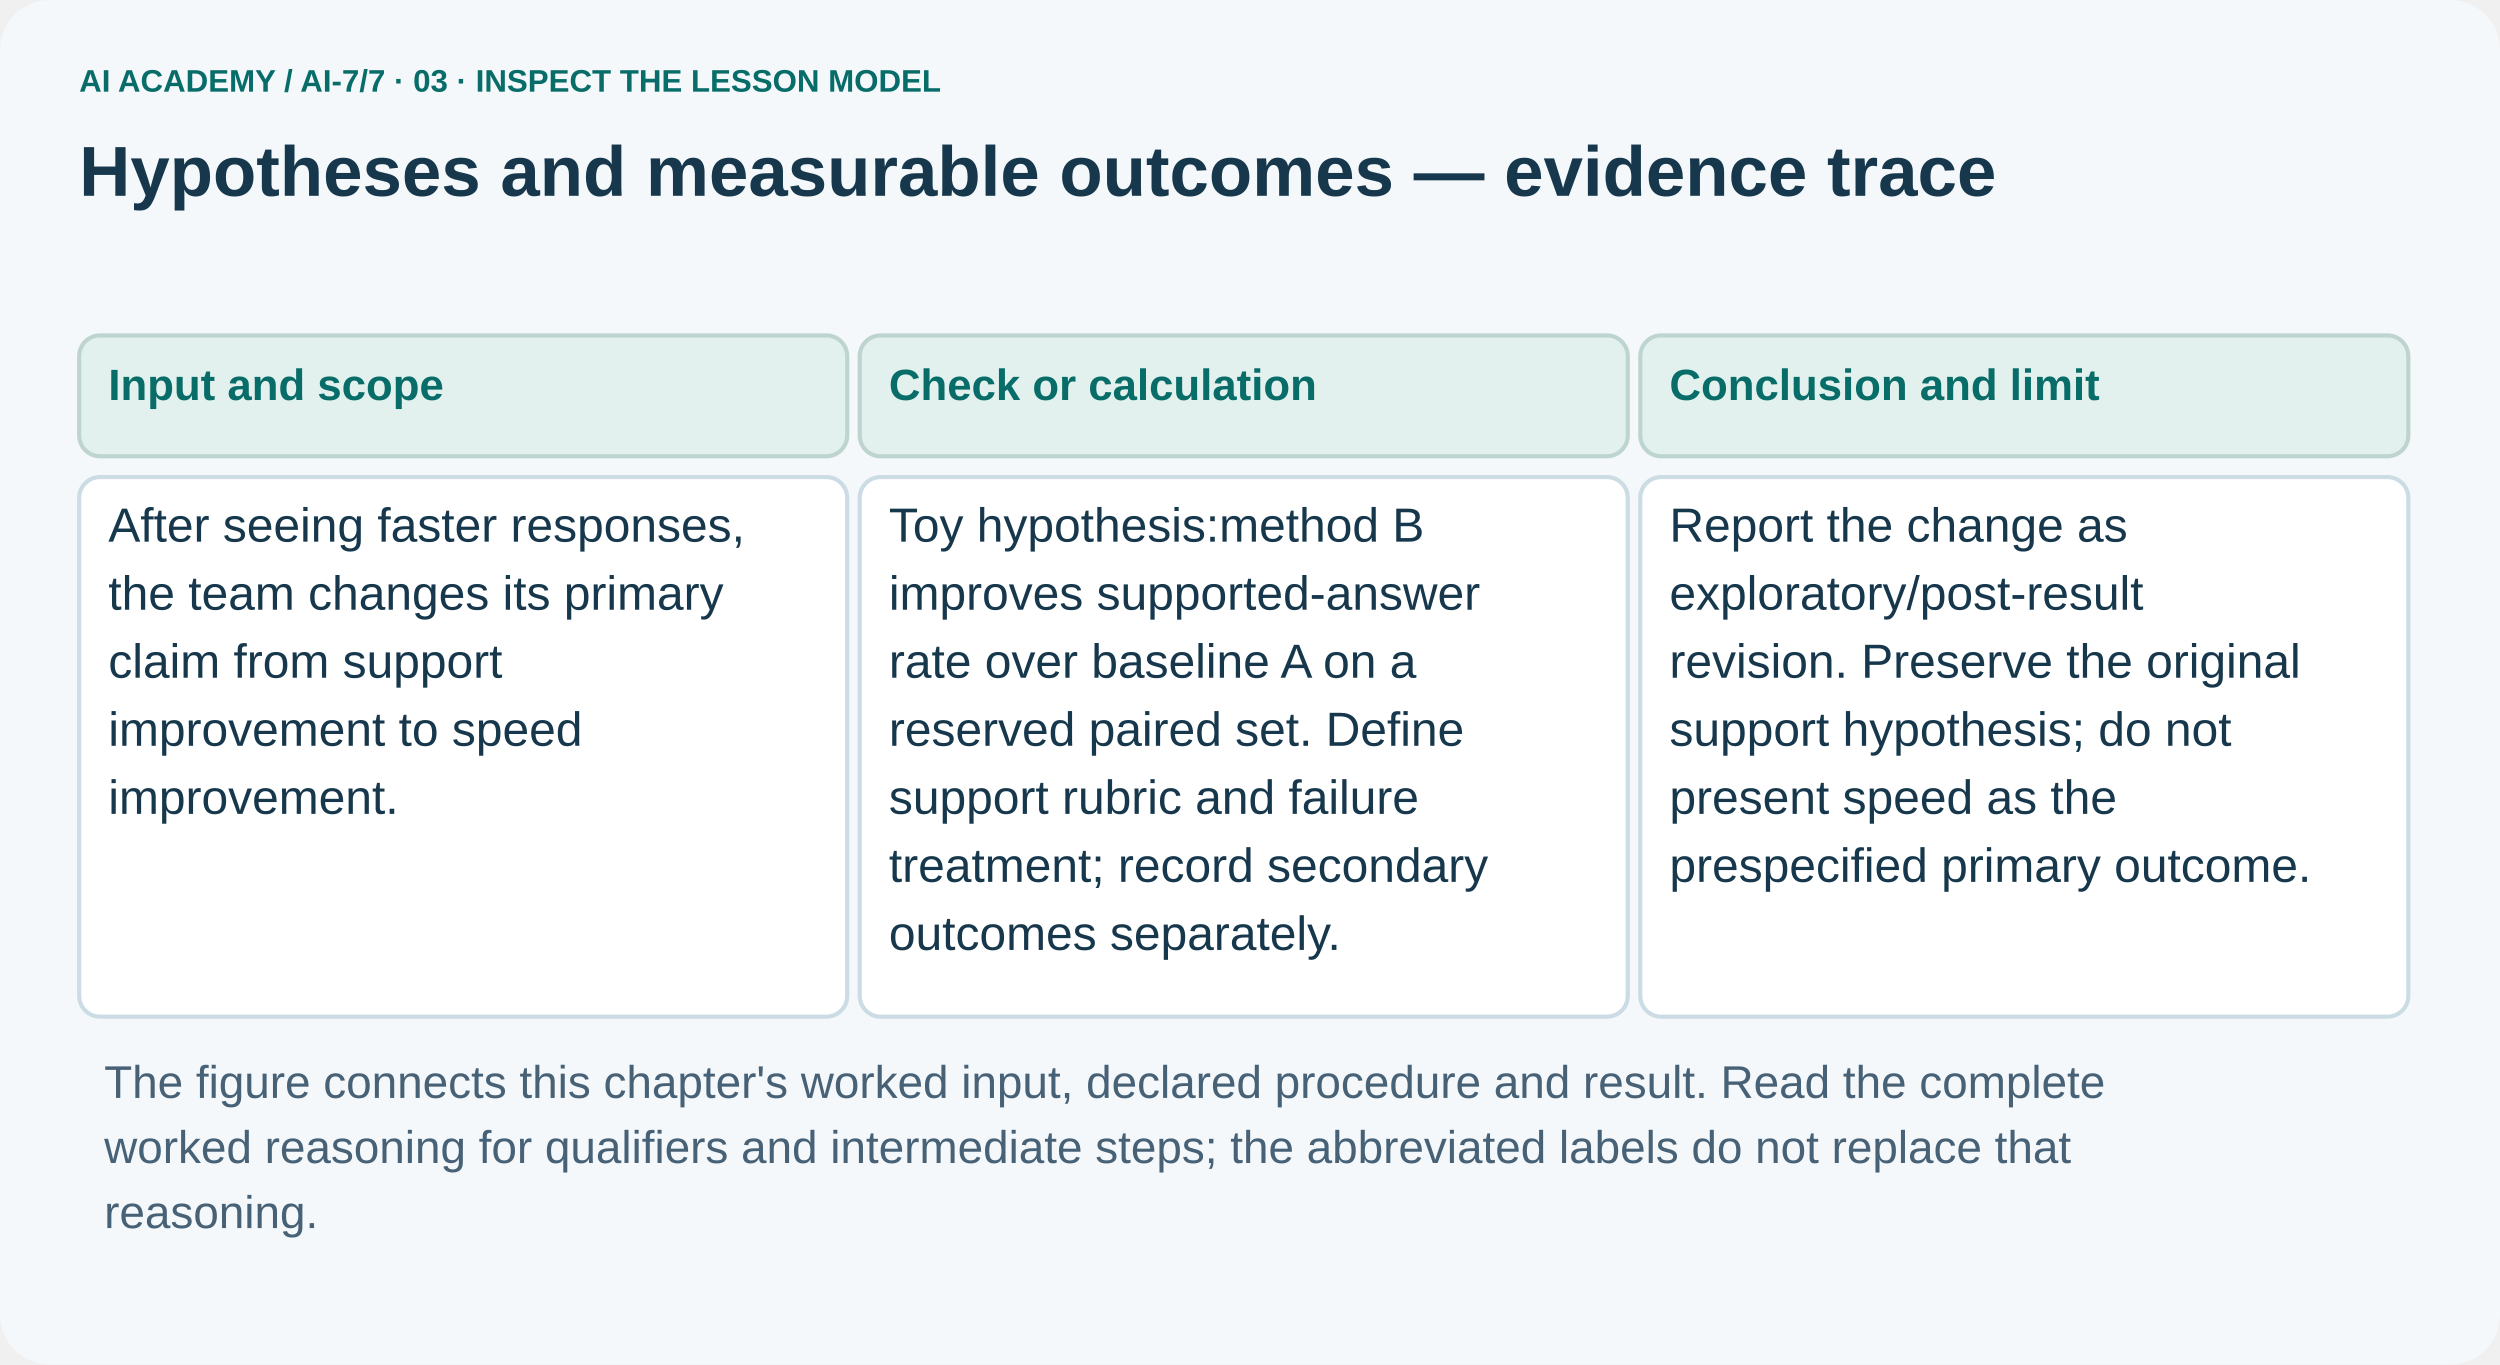
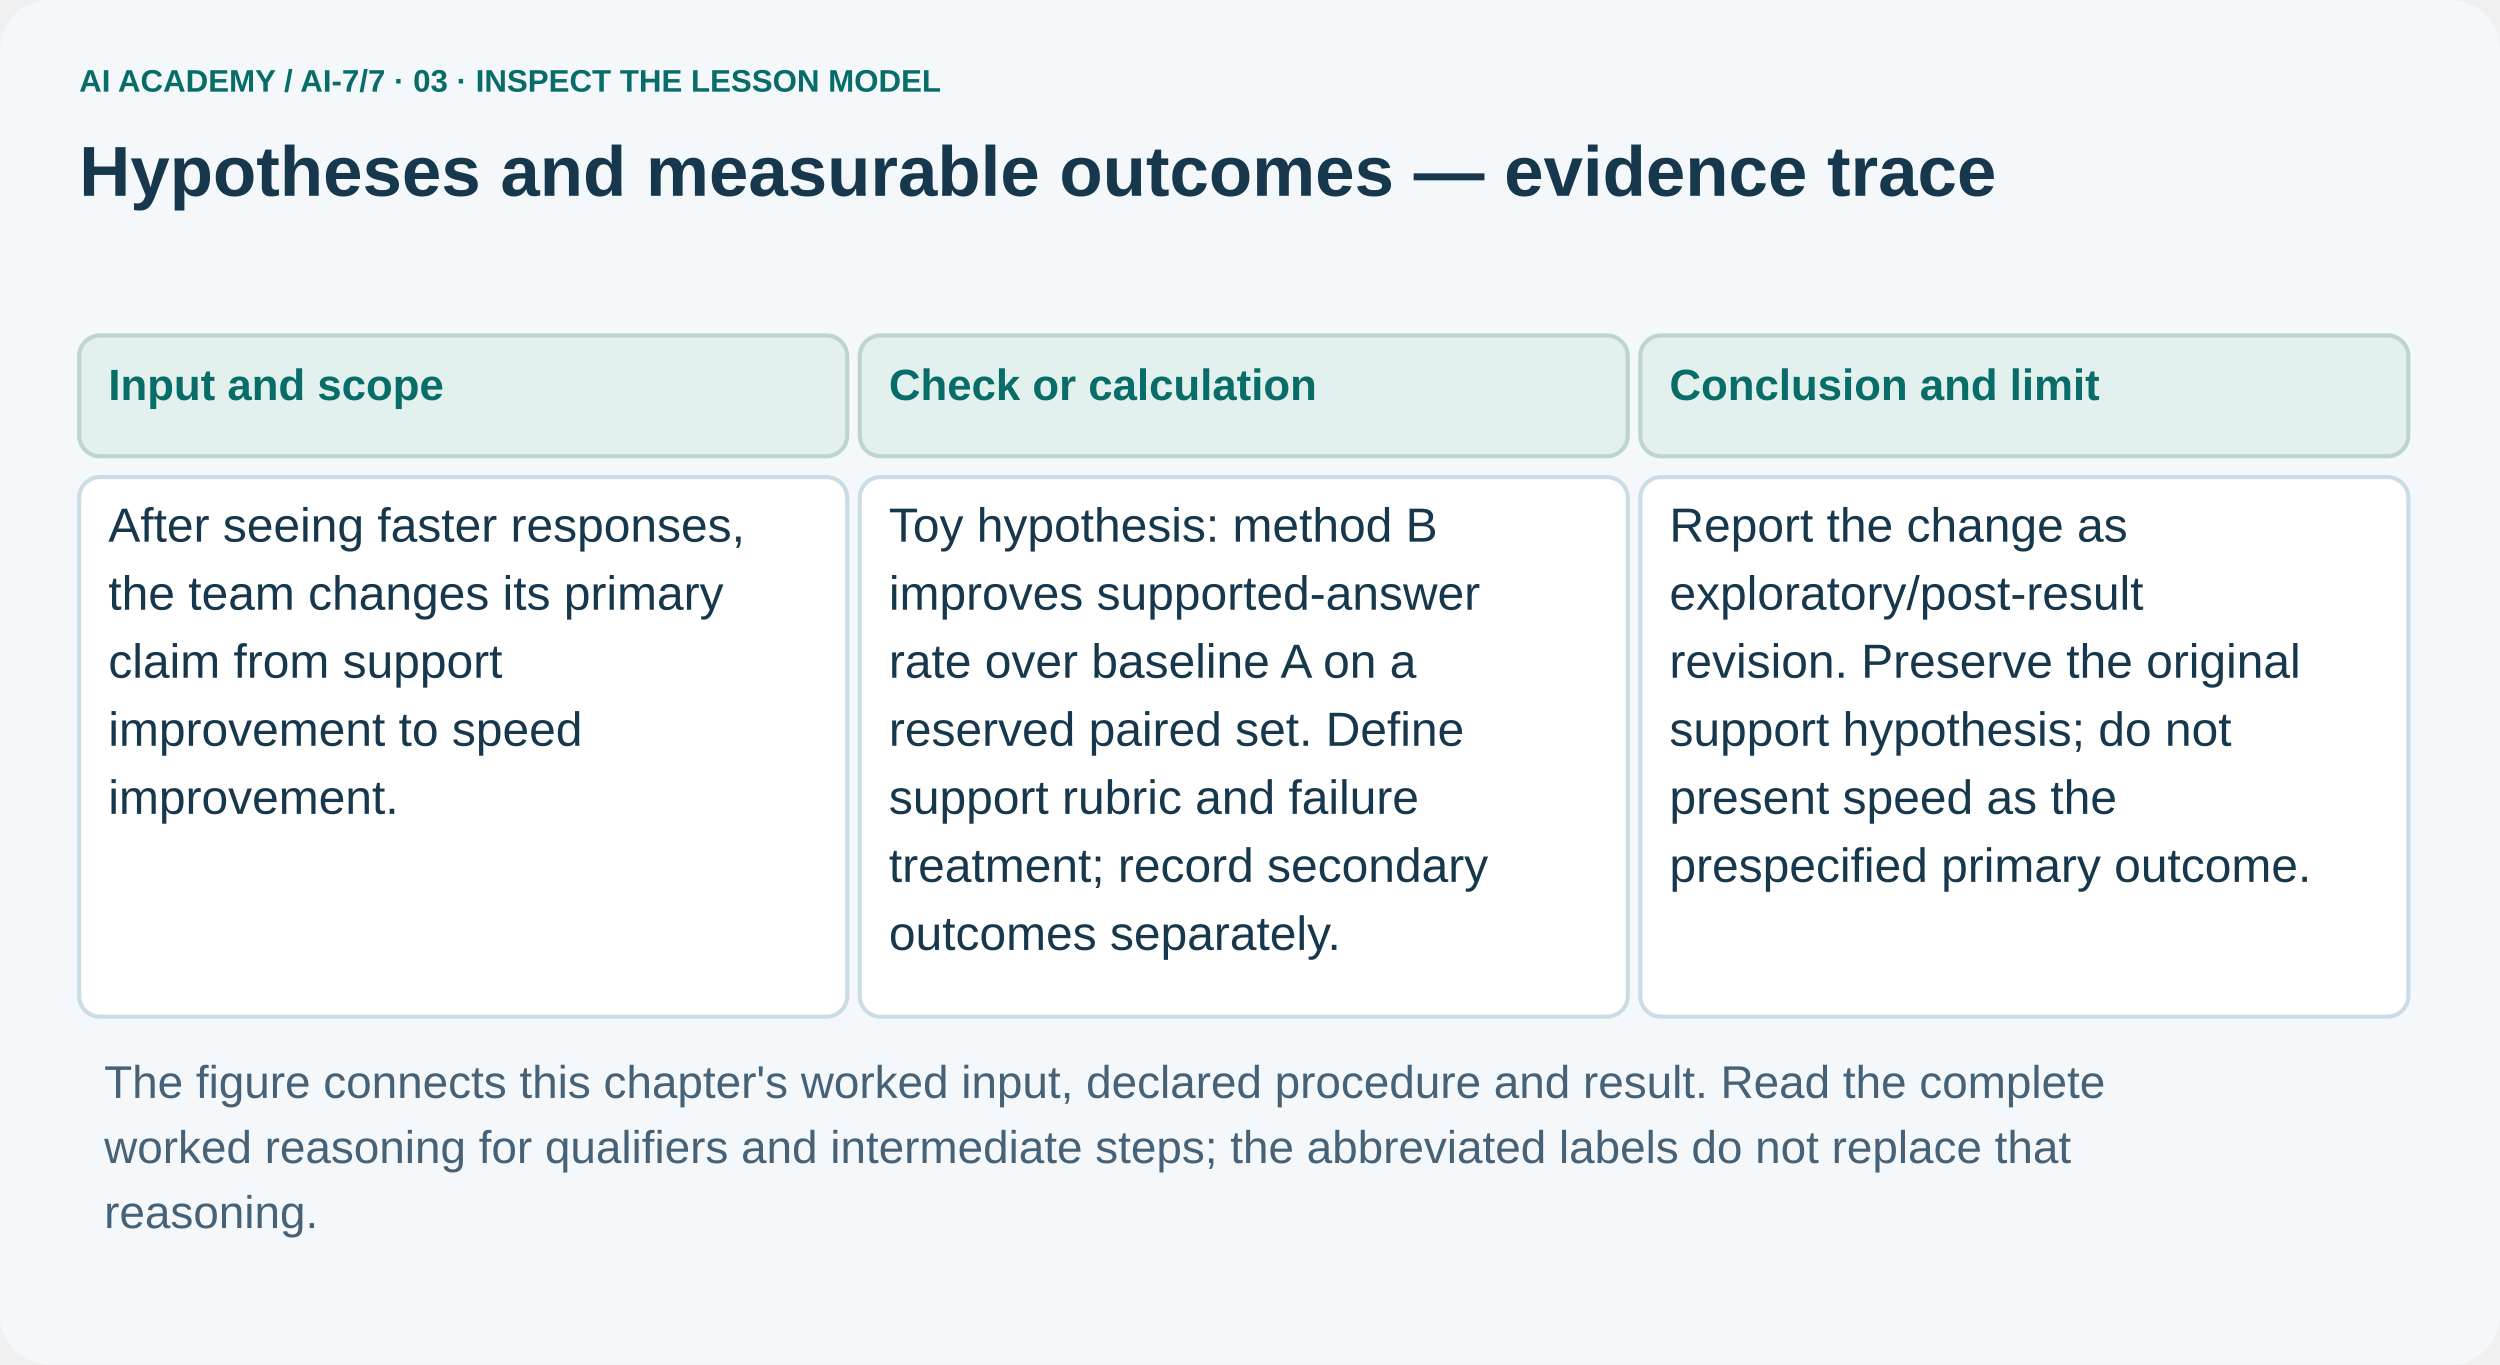
<svg xmlns="http://www.w3.org/2000/svg" width="1200" height="655" viewBox="0 0 1200 655" role="img" aria-labelledby="title desc">
  <defs>
    <marker id="arrow" viewBox="0 0 10 10" refX="9" refY="5" markerWidth="8" markerHeight="8" orient="auto">
      <path d="M0 0L10 5L0 10" fill="#7892a4" />
    </marker>
  </defs>
  <rect width="1200" height="655" rx="24" fill="#f4f8fb" />
  <g font-family="Arial, Helvetica, sans-serif">
    <text x="38" y="44" fill="#086c68" font-size="15" font-weight="750">
      <tspan x="38" dy="0">AI ACADEMY / AI-7/7 · 03 · INSPECT THE LESSON MODEL</tspan>
    </text>
    <text x="38" y="94" fill="#17384c" font-size="34" font-weight="750">
      <tspan x="38" dy="0">Hypotheses and measurable outcomes — evidence trace</tspan>
    </text>
    <rect x="38.0" y="161" width="368.667" height="58" rx="10" fill="#e2f1ed" stroke="#bed5cf" stroke-width="2" />
    <text x="52.0" y="192" fill="#086c68" font-size="21" font-weight="750">
      <tspan x="52.0" dy="0">Input and scope</tspan>
    </text>
    <rect x="412.667" y="161" width="368.667" height="58" rx="10" fill="#e2f1ed" stroke="#bed5cf" stroke-width="2" />
    <text x="426.667" y="192" fill="#086c68" font-size="21" font-weight="750">
      <tspan x="426.667" dy="0">Check or calculation</tspan>
    </text>
    <rect x="787.333" y="161" width="368.667" height="58" rx="10" fill="#e2f1ed" stroke="#bed5cf" stroke-width="2" />
    <text x="801.333" y="192" fill="#086c68" font-size="21" font-weight="750">
      <tspan x="801.333" dy="0">Conclusion and limit</tspan>
    </text>
    <rect x="38.0" y="229" width="368.667" height="259" rx="10" fill="#fff" stroke="#cbdce5" stroke-width="2" />
    <text x="52.0" y="260" fill="#17384c" font-size="23" font-weight="500">
      <tspan x="52.0" dy="0">After seeing faster responses,</tspan>
      <tspan x="52.0" dy="32.66">the team changes its primary</tspan>
      <tspan x="52.0" dy="32.66">claim from support</tspan>
      <tspan x="52.0" dy="32.66">improvement to speed</tspan>
      <tspan x="52.0" dy="32.66">improvement.</tspan>
    </text>
    <rect x="412.667" y="229" width="368.667" height="259" rx="10" fill="#fff" stroke="#cbdce5" stroke-width="2" />
    <text x="426.667" y="260" fill="#17384c" font-size="23" font-weight="500">
-       <tspan x="426.667" dy="0">Toy hypothesis:method B</tspan>
+       <tspan x="426.667" dy="0">Toy hypothesis: method B</tspan>
      <tspan x="426.667" dy="32.66">improves supported-answer</tspan>
      <tspan x="426.667" dy="32.66">rate over baseline A on a</tspan>
      <tspan x="426.667" dy="32.66">reserved paired set. Define</tspan>
      <tspan x="426.667" dy="32.66">support rubric and failure</tspan>
      <tspan x="426.667" dy="32.66">treatment; record secondary</tspan>
      <tspan x="426.667" dy="32.66">outcomes separately.</tspan>
    </text>
    <rect x="787.333" y="229" width="368.667" height="259" rx="10" fill="#fff" stroke="#cbdce5" stroke-width="2" />
    <text x="801.333" y="260" fill="#17384c" font-size="23" font-weight="500">
      <tspan x="801.333" dy="0">Report the change as</tspan>
      <tspan x="801.333" dy="32.66">exploratory/post-result</tspan>
      <tspan x="801.333" dy="32.66">revision. Preserve the original</tspan>
      <tspan x="801.333" dy="32.66">support hypothesis; do not</tspan>
      <tspan x="801.333" dy="32.66">present speed as the</tspan>
      <tspan x="801.333" dy="32.66">prespecified primary outcome.</tspan>
    </text>
    <text x="50" y="527" fill="#476176" font-size="22" font-weight="500">
      <tspan x="50" dy="0">The figure connects this chapter's worked input, declared procedure and result. Read the complete</tspan>
      <tspan x="50" dy="31.24">worked reasoning for qualifiers and intermediate steps; the abbreviated labels do not replace that</tspan>
      <tspan x="50" dy="31.24">reasoning.</tspan>
    </text>
  </g>
</svg>
